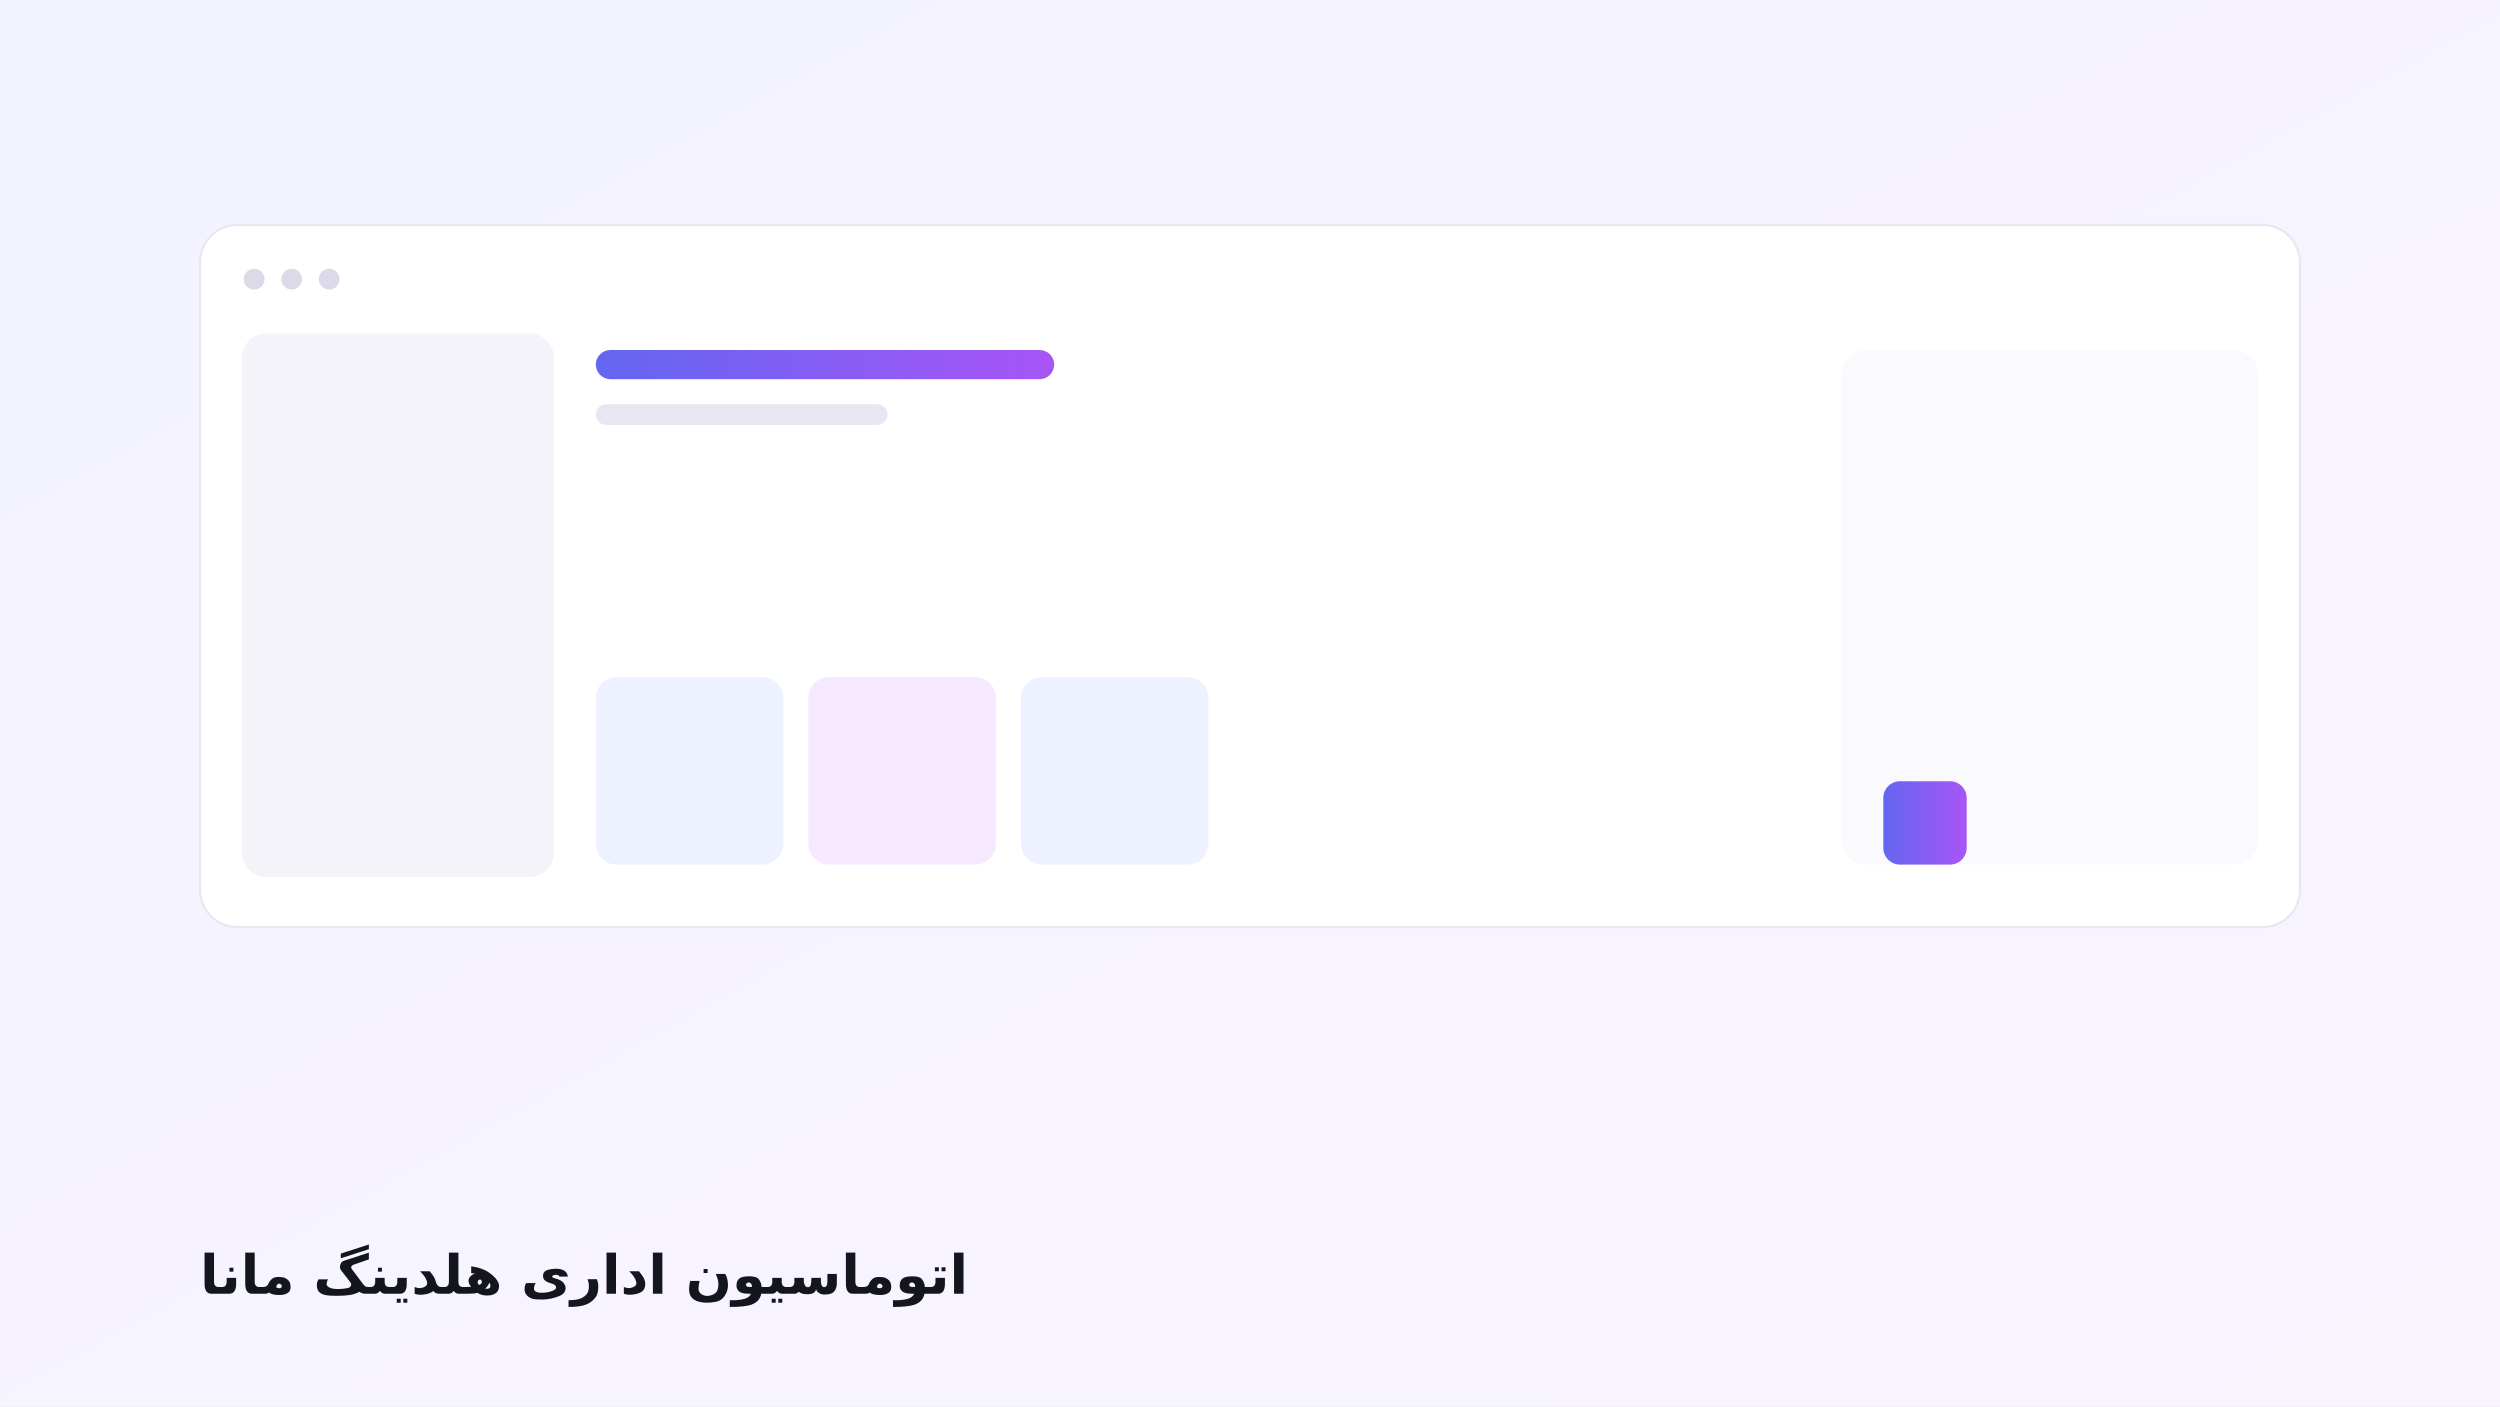
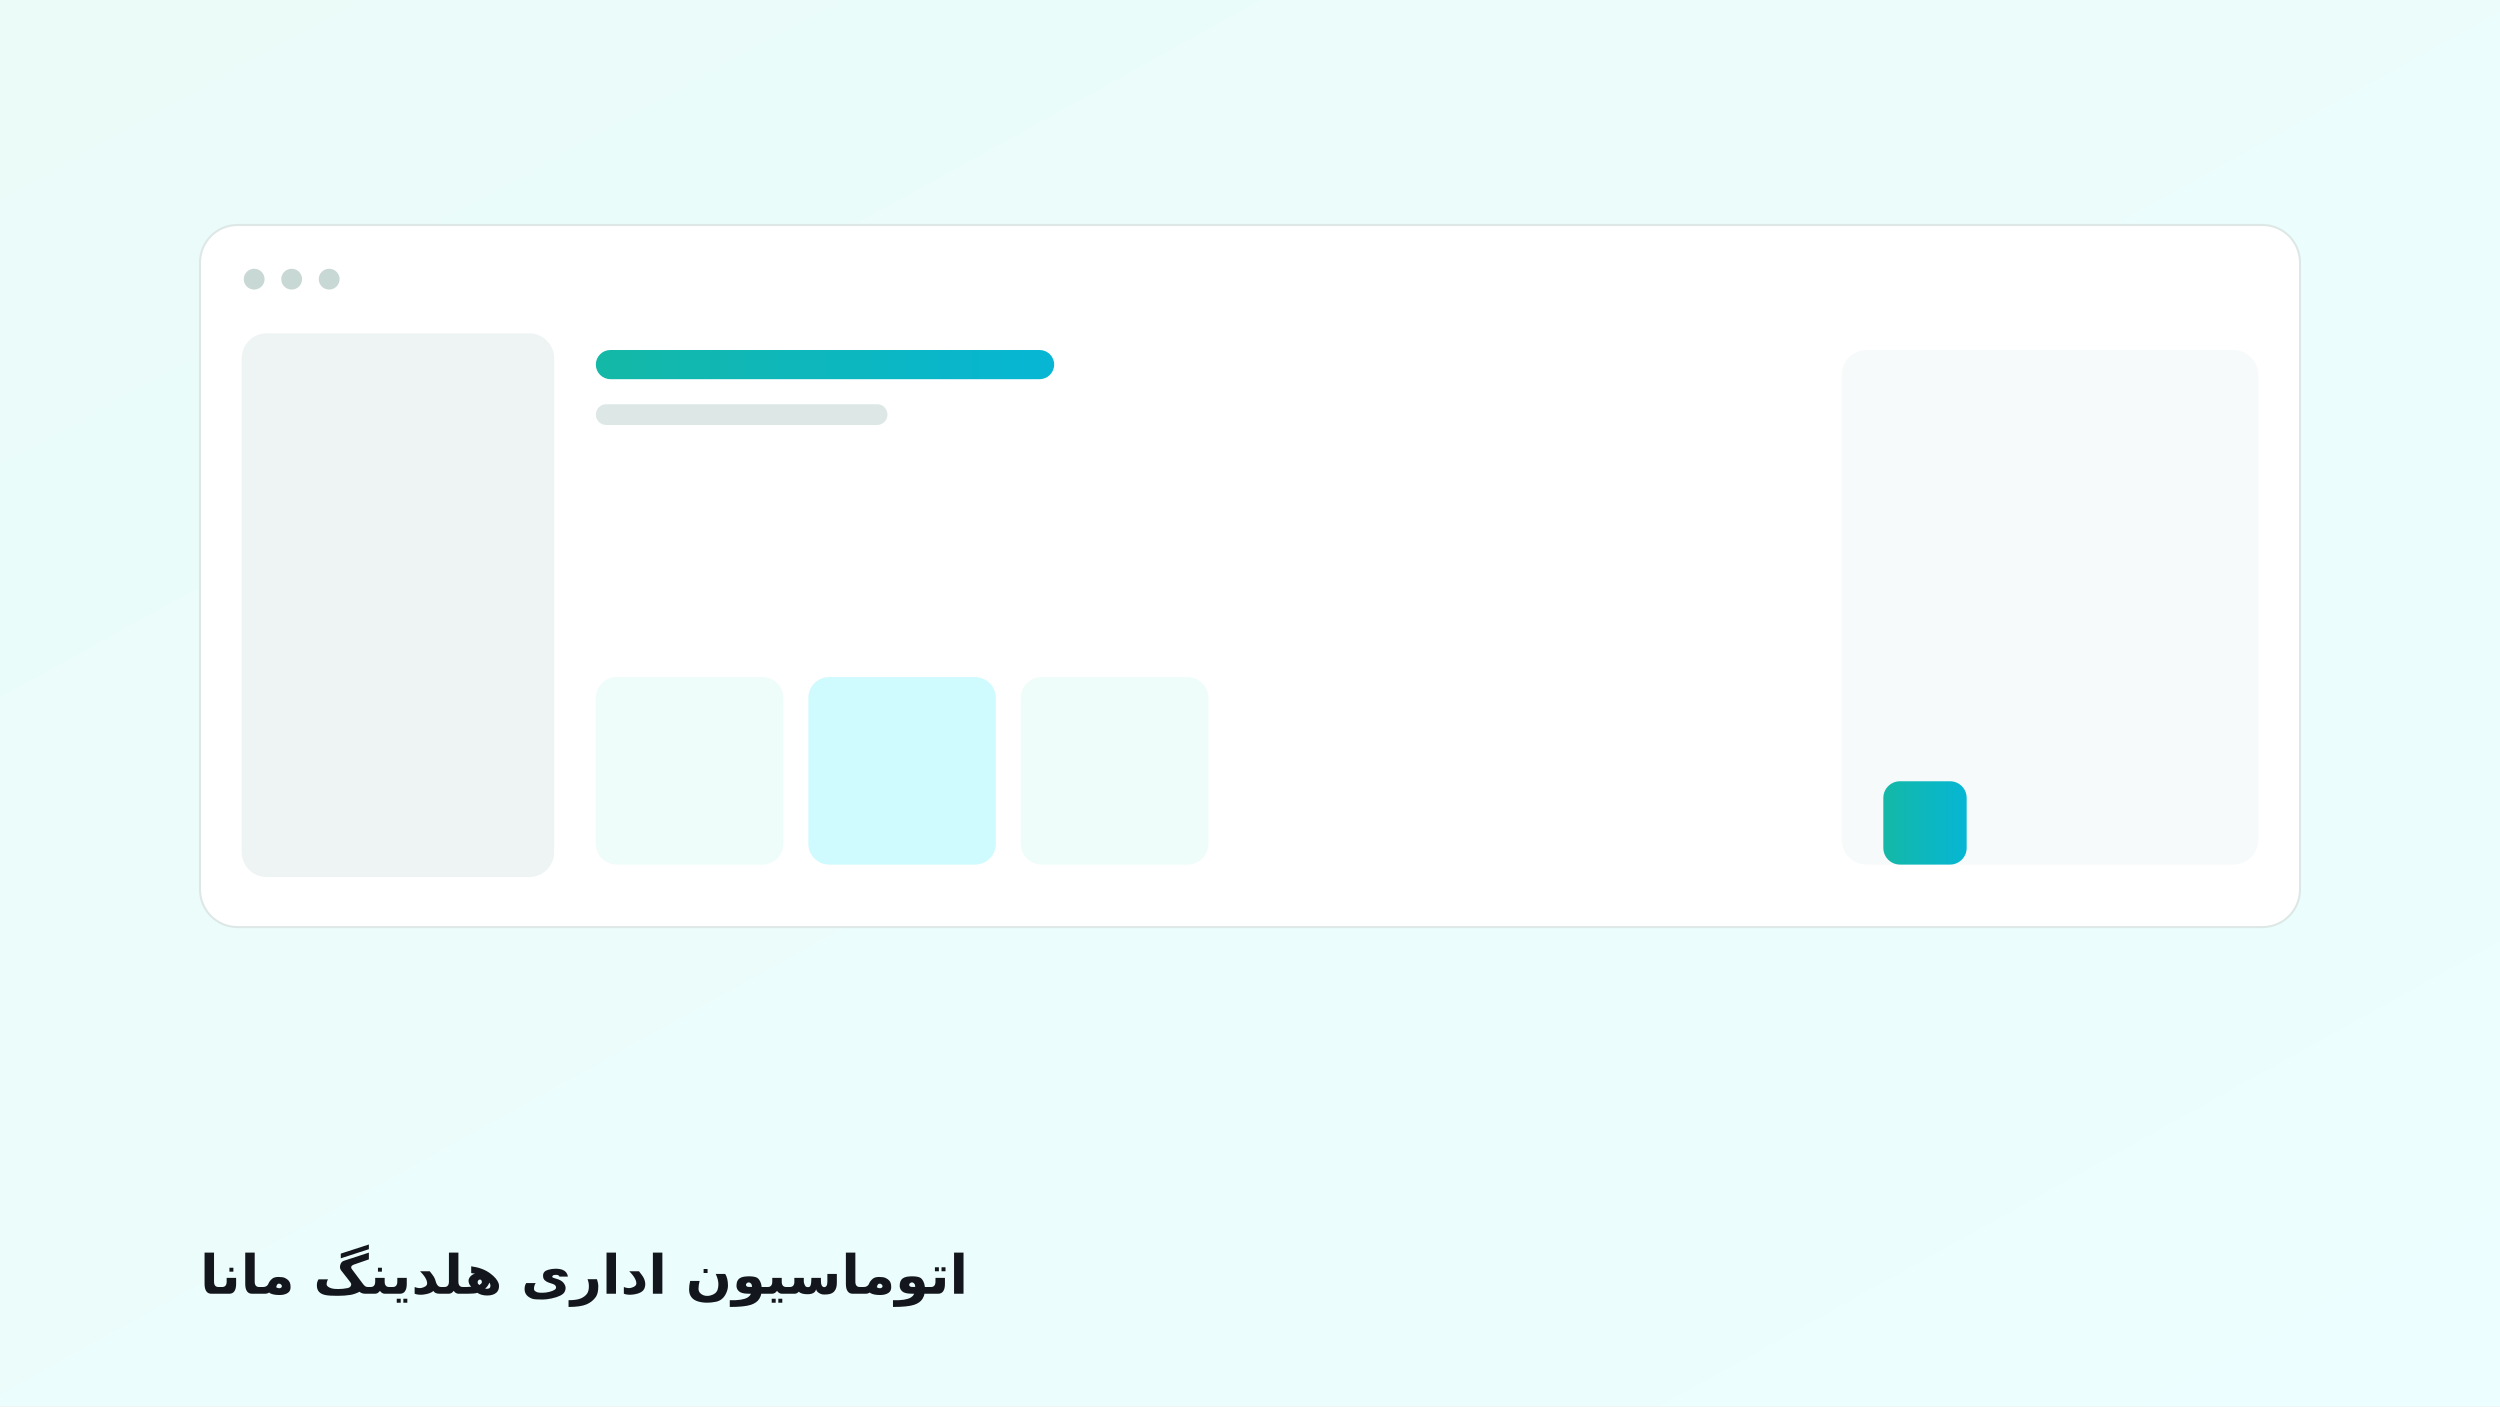
<svg xmlns="http://www.w3.org/2000/svg" width="1200" height="675" viewBox="0 0 1200 675" role="img" aria-label="اتوماسیون اداری هلدینگ مانا">
  <defs>
    <linearGradient id="bg494333" x1="0" y1="0" x2="1" y2="1">
-       <stop offset="0" stop-color="#f2f3ff" />
-       <stop offset="1" stop-color="#faf4ff" />
+       <stop offset="0" stop-color="#eafbf8" />
+       <stop offset="1" stop-color="#ecfeff" />
    </linearGradient>
    <linearGradient id="ac494333" x1="0" y1="0" x2="1" y2="0">
-       <stop offset="0" stop-color="#6366f1" />
-       <stop offset="1" stop-color="#a855f7" />
+       <stop offset="0" stop-color="#14b8a6" />
+       <stop offset="1" stop-color="#06b6d4" />
    </linearGradient>
  </defs>
  <rect width="1200" height="675" fill="url(#bg494333)" />
  <g transform="translate(96 108)">
-     <rect width="1008" height="337" rx="18" fill="#ffffff" stroke="#e8e6f1" />
-     <circle cx="26" cy="26" r="5" fill="#dcd9e8" />
-     <circle cx="44" cy="26" r="5" fill="#dcd9e8" />
-     <circle cx="62" cy="26" r="5" fill="#dcd9e8" />
-     <rect x="20" y="52" width="150" height="261" rx="12" fill="#f4f3f9" />
+     <rect width="1008" height="337" rx="18" fill="#ffffff" stroke="#dde8e6" />
+     <circle cx="26" cy="26" r="5" fill="#c8d8d5" />
+     <circle cx="44" cy="26" r="5" fill="#c8d8d5" />
+     <circle cx="62" cy="26" r="5" fill="#c8d8d5" />
+     <rect x="20" y="52" width="150" height="261" rx="12" fill="#eef4f3" />
    <rect x="190" y="60" width="220" height="14" rx="7" fill="url(#ac494333)" />
-     <rect x="190" y="86" width="140" height="10" rx="5" fill="#e8e6f1" />
-     <rect x="190" y="217" width="90" height="90" rx="10" fill="#eef1ff" />
-     <rect x="292" y="217" width="90" height="90" rx="10" fill="#f5e8ff" />
-     <rect x="394" y="217" width="90" height="90" rx="10" fill="#eef1ff" />
-     <rect x="788" y="60" width="200" height="247" rx="12" fill="#faf9fd" />
+     <rect x="190" y="86" width="140" height="10" rx="5" fill="#dde8e6" />
+     <rect x="190" y="217" width="90" height="90" rx="10" fill="#eefcfa" />
+     <rect x="292" y="217" width="90" height="90" rx="10" fill="#cffafe" />
+     <rect x="394" y="217" width="90" height="90" rx="10" fill="#eefcfa" />
+     <rect x="788" y="60" width="200" height="247" rx="12" fill="#f7fafa" />
    <rect x="808" y="267" width="40" height="40" rx="8" fill="url(#ac494333)" />
  </g>
  <text x="8%" y="621" fill="#14161d" font-family="Vazirmatn, Tahoma, sans-serif" font-size="26" font-weight="700">اتوماسیون اداری هلدینگ مانا</text>
</svg>
